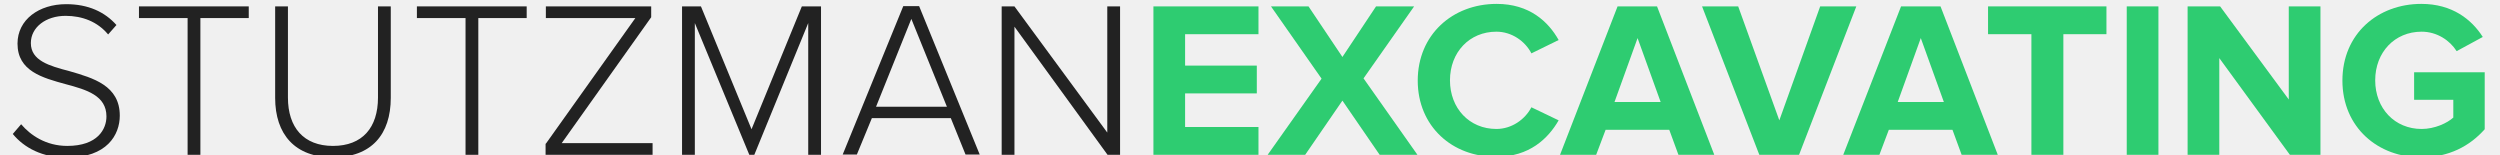
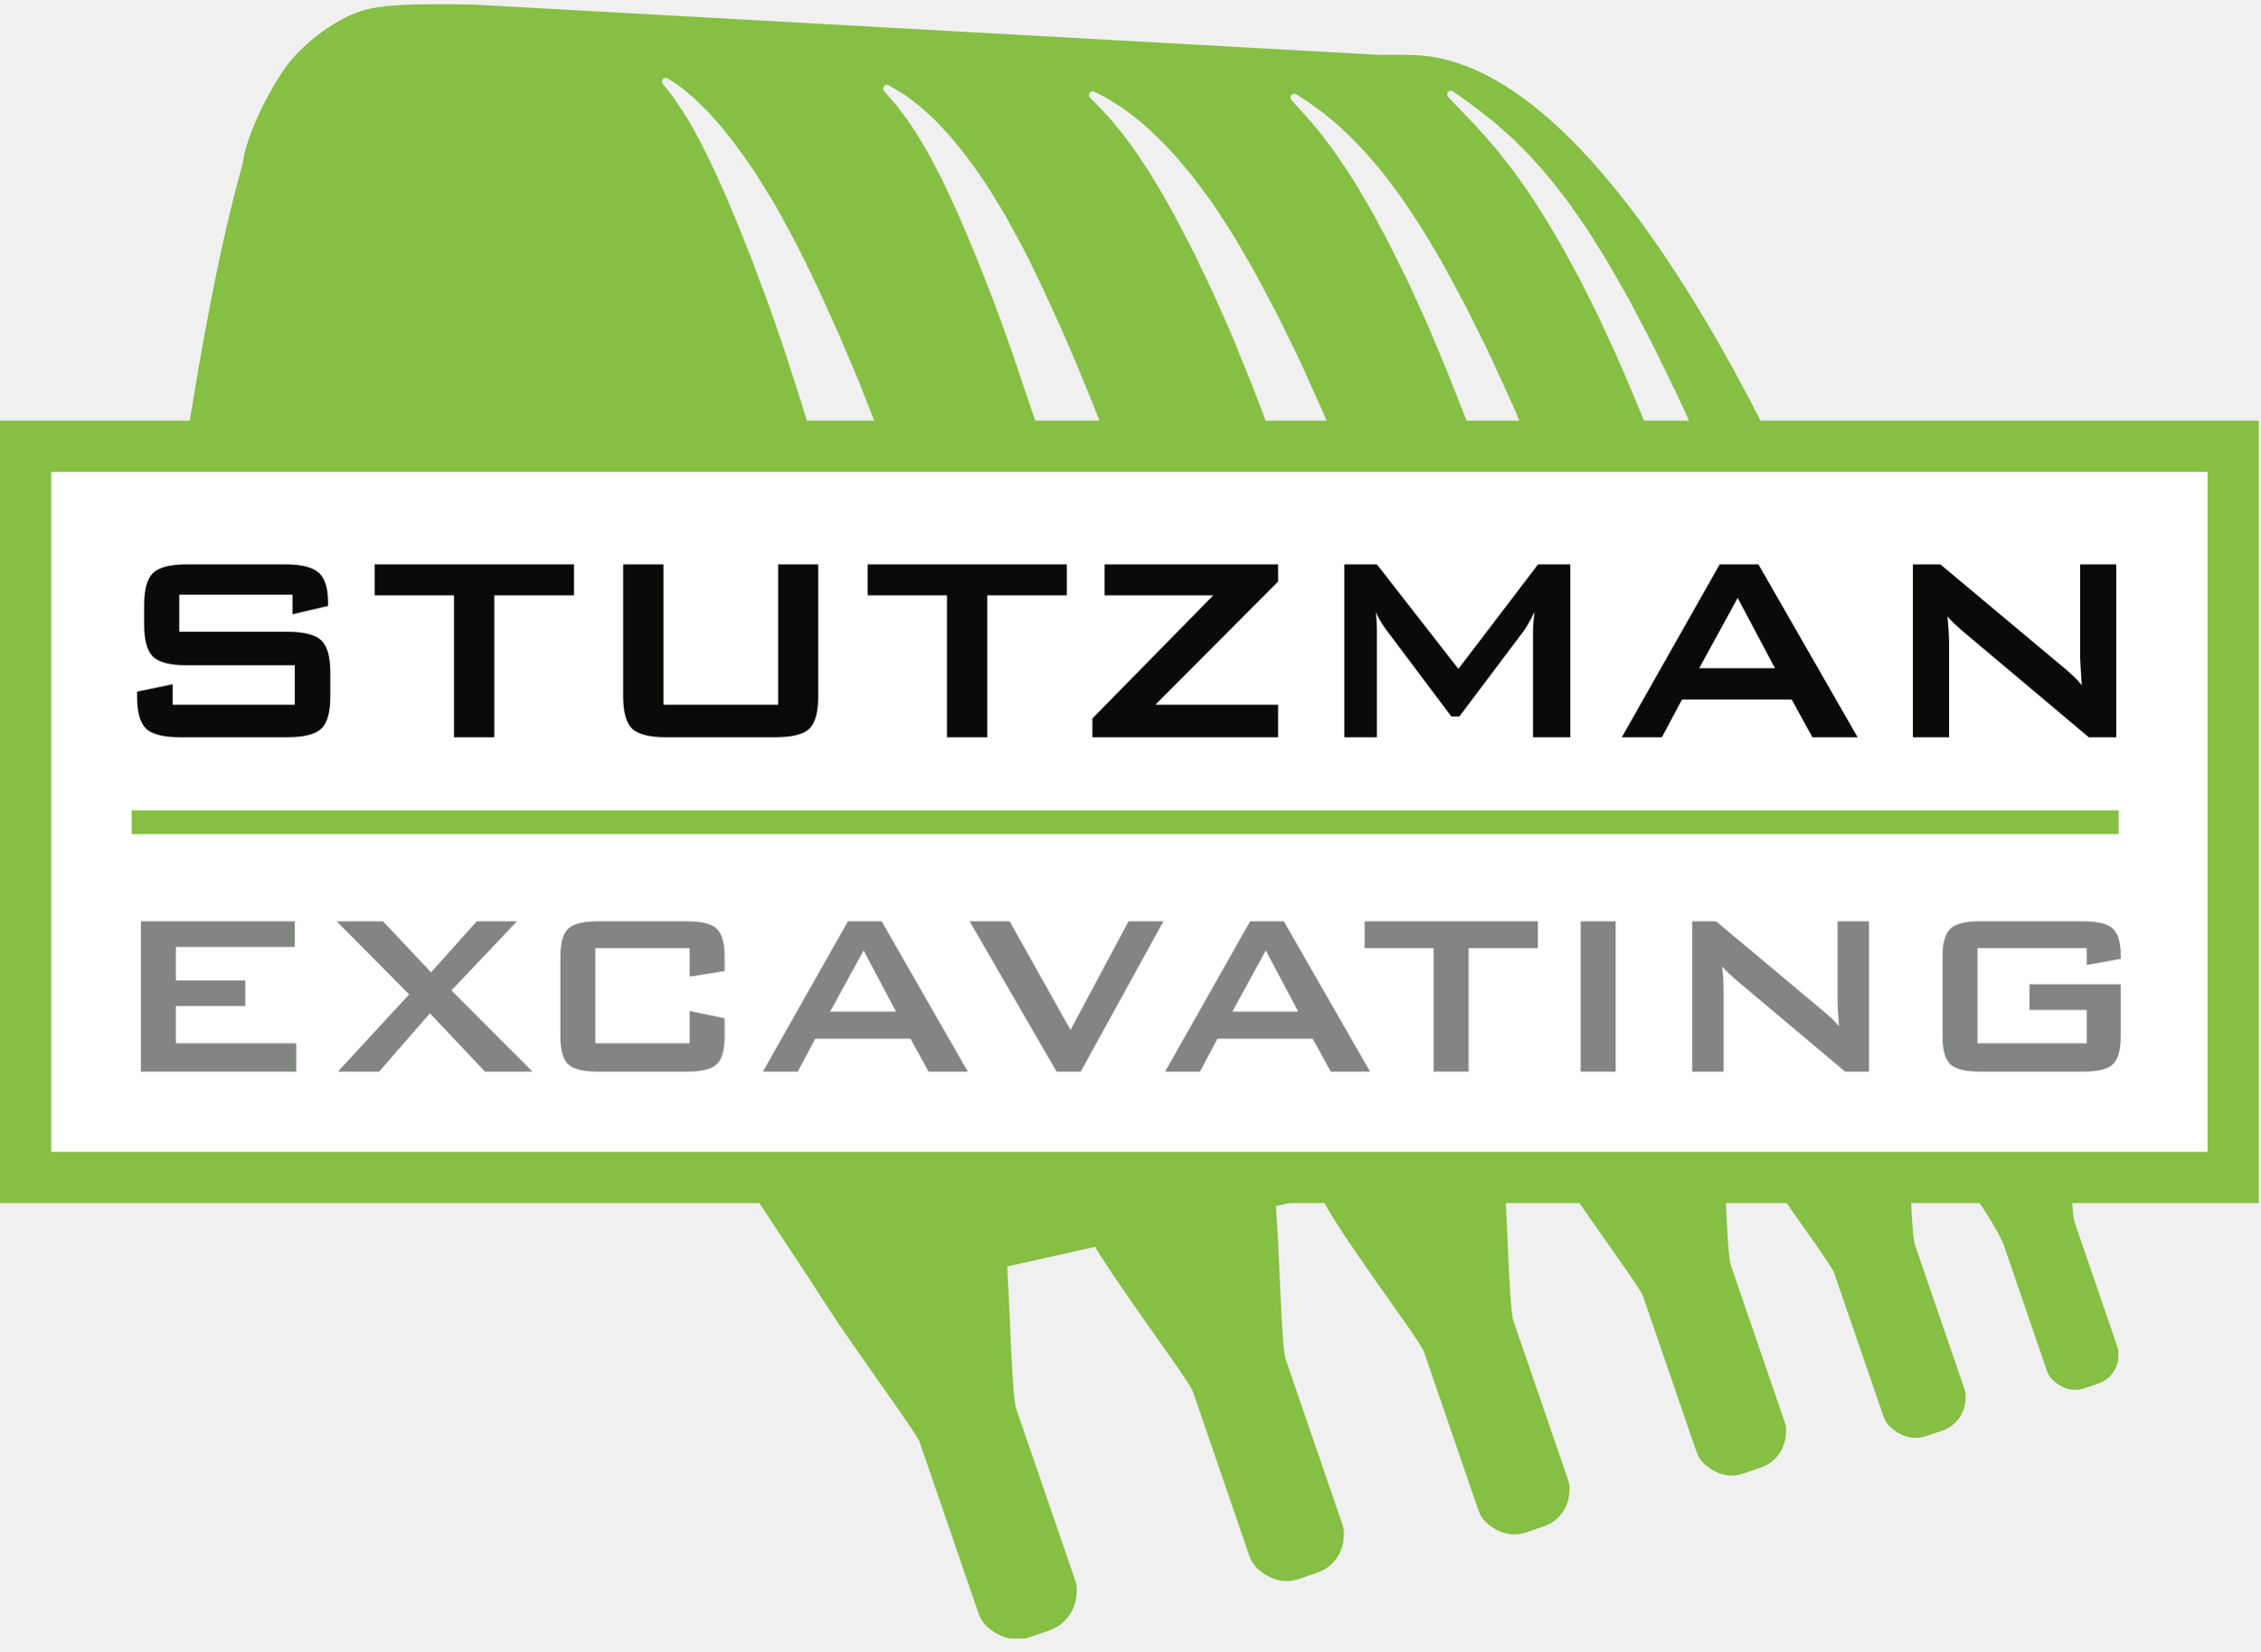
- <svg xmlns="http://www.w3.org/2000/svg" version="1.1" id="Layer_1" x="0px" y="0px" viewBox="0 0 899.5 55.7" style="enable-background:new 0 0 899.5 55.7;" xml:space="preserve">
-   <style type="text/css">
- 	.st0{fill:#222222;}
- 	.st1{fill:#2ECC71;}
- </style>
-   <g>
-     <path class="st0" d="M7.6,44.7c3.4,4,9,7.8,16.6,7.8c11,0,14.1-6.1,14.1-10.6c0-7.5-7.1-9.6-14.6-11.6C15.3,28,6.3,25.6,6.3,15.7   C6.3,7,14.1,1.5,23.8,1.5c8,0,13.9,2.8,18.1,7.5l-3,3.4c-3.8-4.6-9.3-6.7-15.3-6.7c-7.1,0-12.5,4.1-12.5,9.8   c0,6.3,6.6,8.2,13.9,10.1c8.6,2.5,18.1,5.2,18.1,16c0,6.9-4.6,15.1-19,15.1c-8.8,0-15.4-3.5-19.5-8.5L7.6,44.7z" />
-     <path class="st0" d="M67.5,6.5H50V2.3h39.5v4.2H72.1v49.2h-4.6V6.5z" />
-     <path class="st0" d="M99,2.3h4.6v32.8c0,10.8,5.7,17.4,16.2,17.4c10.6,0,16.2-6.6,16.2-17.4V2.3h4.6v32.9c0,13.2-7,21.4-20.8,21.4   c-13.7,0-20.8-8.3-20.8-21.4V2.3z" />
-     <path class="st0" d="M167.5,6.5H150V2.3h39.5v4.2h-17.4v49.2h-4.6V6.5z" />
-     <path class="st0" d="M196.4,51.7l32.2-45.2h-32.2V2.3h37.9v3.9l-32.2,45.3h32.7v4.2h-38.5v-4H196.4z" />
-     <path class="st0" d="M290.8,8.3l-19.4,47.4h-1.8L250,8.3v47.4h-4.6V2.3h6.8l18.2,44.2l18.1-44.2h6.9v53.4h-4.6V8.3z" />
-     <path class="st0" d="M342.1,42.5h-28.4l-5.4,13.1h-5.1L325,2.2h5.7l21.8,53.4h-5.1L342.1,42.5z M315.2,38.4h25.5L327.9,6.8   L315.2,38.4z" />
-     <path class="st0" d="M365,9.6v46.1h-4.6V2.3h4.6l33.4,45.4V2.3h4.6v53.4h-4.5L365,9.6z" />
-     <path class="st1" d="M415,55.7V2.3h37.8v10h-26.4v11.3h25.8v10h-25.8v12.1h26.4v10C452.8,55.7,415,55.7,415,55.7z" />
-     <path class="st1" d="M496.4,55.7L483,36.2l-13.4,19.5h-13.5l19.4-27.4l-18.2-26h13.5L483,20.5l12.1-18.2h13.7l-18.2,25.9L510,55.7   H496.4z" />
-     <path class="st1" d="M510.1,29c0-16.4,12.4-27.6,28.4-27.6c11.8,0,18.6,6.4,22.3,13l-9.8,4.8c-2.2-4.3-7-7.8-12.6-7.8   c-9.7,0-16.7,7.4-16.7,17.5s7,17.5,16.7,17.5c5.5,0,10.3-3.4,12.6-7.8l9.8,4.7c-3.8,6.6-10.6,13.1-22.3,13.1   C522.5,56.6,510.1,45.4,510.1,29z" />
-     <path class="st1" d="M603.9,55.7l-3.3-9h-22.9l-3.4,9h-13L582,2.3h14.2l20.6,53.4H603.9z M589.2,13.7l-8.3,23h16.6L589.2,13.7z" />
-     <path class="st1" d="M633,55.7L612.4,2.3h13l14.8,41l14.7-41h13l-20.6,53.4H633z" />
-     <path class="st1" d="M705.8,55.7l-3.3-9h-22.9l-3.4,9h-13L684,2.3h14.2l20.6,53.4H705.8z M691.1,13.7l-8.3,23h16.6L691.1,13.7z" />
-     <path class="st1" d="M730.9,55.7V12.3h-15.6v-10h42.6v10h-15.5v43.4H730.9z" />
-     <path class="st1" d="M765.2,55.7V2.3h11.4v53.4H765.2z" />
-     <path class="st1" d="M823.9,55.7l-25.4-34.8v34.8h-11.4V2.3h11.7l24.7,33.5V2.3h11.4v53.4H823.9z" />
-     <path class="st1" d="M842.8,29c0-16.9,12.8-27.6,28.4-27.6c11.1,0,18.1,5.6,22.1,11.9l-9.4,5.1c-2.4-3.8-7-7-12.6-7   c-9.7,0-16.7,7.4-16.7,17.5s7,17.5,16.7,17.5c4.7,0,9.2-2.1,11.4-4.1v-6.4h-14.1V26H894v20.5c-5.4,6.1-13,10.1-22.7,10.1   C855.6,56.7,842.8,45.8,842.8,29z" />
+ <svg xmlns="http://www.w3.org/2000/svg" xmlns:xlink="http://www.w3.org/1999/xlink" width="145px" height="106px" viewBox="0 0 145 106" version="1.1">
+   <defs>
+     <polygon id="path-1" points="0.26 105.169 126.488 105.169 126.488 0.259 0.26 0.259 0.26 105.169" />
+   </defs>
+   <g id="Page-1" stroke="none" stroke-width="1" fill="none" fill-rule="evenodd">
+     <g id="StutzmanExcavating-Logo_Plain">
+       <g id="Group-3" transform="translate(9.44186, 0)">
+         <mask id="mask-2" fill="white">
+           <use xlink:href="#path-1" />
+         </mask>
+         <g id="Clip-2" />
+         <path d="M33.063,5.103 C33.136,4.992 33.29,4.959 33.401,5.033 C33.401,5.033 33.558,5.136 33.856,5.329 C34.154,5.501 34.573,5.863 35.097,6.31 C35.342,6.547 35.613,6.81 35.907,7.096 C36.184,7.393 36.474,7.725 36.786,8.08 C37.388,8.803 38.037,9.645 38.675,10.6 C39.016,11.07 39.325,11.577 39.644,12.106 C39.965,12.635 40.315,13.177 40.622,13.752 C40.932,14.327 41.254,14.919 41.581,15.525 C41.891,16.136 42.204,16.76 42.515,17.403 C43.143,18.682 43.731,20.023 44.344,21.383 C44.918,22.755 45.544,24.139 46.078,25.55 C46.624,26.954 47.196,28.358 47.694,29.752 C48.203,31.147 48.715,32.516 49.162,33.853 C50.094,36.52 50.897,39.027 51.557,41.186 C52.233,43.335 52.733,45.144 53.108,46.405 C53.463,47.671 53.666,48.393 53.666,48.393 L53.672,48.418 C54.051,49.809 53.227,51.244 51.834,51.621 C50.44,51.998 49.005,51.173 48.631,49.783 L48.623,49.748 C48.623,49.748 48.427,49.032 48.089,47.778 C47.75,46.525 47.315,44.717 46.718,42.575 C46.432,41.501 46.123,40.335 45.794,39.102 C45.456,37.874 45.098,36.581 44.729,35.241 C44.375,33.894 43.956,32.525 43.555,31.124 C43.17,29.715 42.723,28.307 42.291,26.889 C42.083,26.181 41.853,25.478 41.624,24.779 C41.402,24.079 41.177,23.381 40.955,22.689 C40.485,21.318 40.03,19.958 39.541,18.67 C39.293,18.029 39.062,17.39 38.835,16.763 C38.588,16.149 38.346,15.547 38.115,14.963 C37.893,14.367 37.645,13.812 37.417,13.264 C37.191,12.715 36.964,12.191 36.735,11.694 C36.292,10.684 35.836,9.797 35.435,8.999 C35.22,8.614 35.018,8.252 34.836,7.909 C34.635,7.581 34.447,7.284 34.28,7.014 C33.93,6.493 33.663,6.086 33.424,5.811 C33.197,5.537 33.08,5.389 33.08,5.389 C33.018,5.31 33.004,5.192 33.063,5.103 Z M47.248,5.563 C47.312,5.446 47.462,5.407 47.58,5.475 C47.58,5.475 47.74,5.567 48.04,5.745 C48.189,5.836 48.375,5.936 48.59,6.076 C48.798,6.236 49.042,6.414 49.311,6.619 C49.594,6.821 49.849,7.079 50.152,7.346 C50.302,7.486 50.458,7.628 50.619,7.777 C50.763,7.935 50.914,8.1 51.074,8.271 C51.724,8.943 52.365,9.768 53.04,10.685 C53.364,11.147 53.7,11.636 54.034,12.148 C54.35,12.668 54.676,13.206 55.016,13.759 C55.629,14.887 56.305,16.067 56.895,17.333 C57.519,18.587 58.101,19.901 58.705,21.235 C59.294,22.57 59.869,23.938 60.426,25.312 C60.963,26.686 61.525,28.056 62.032,29.419 C62.538,30.782 63.044,32.121 63.499,33.427 C64.431,36.029 65.252,38.476 65.924,40.579 C66.604,42.681 67.128,44.443 67.512,45.672 C67.88,46.905 68.088,47.608 68.088,47.608 C68.445,48.83 67.76,50.114 66.542,50.489 C65.317,50.865 64.019,50.177 63.642,48.949 L63.635,48.93 C63.635,48.93 63.422,48.231 63.045,47.011 C62.679,45.79 62.184,44.027 61.54,41.937 C60.913,39.844 60.182,37.397 59.397,34.776 C59.012,33.465 58.576,32.13 58.161,30.756 C57.746,29.383 57.282,28.008 56.845,26.62 C56.382,25.243 55.917,23.873 55.46,22.517 C54.979,21.177 54.515,19.849 54.016,18.598 C53.534,17.328 53.041,16.125 52.565,14.986 C52.317,14.422 52.079,13.869 51.849,13.339 C51.604,12.815 51.364,12.311 51.138,11.827 C50.921,11.331 50.661,10.899 50.441,10.464 C50.225,10.023 49.987,9.633 49.769,9.256 C49.658,9.07 49.554,8.888 49.452,8.711 C49.34,8.544 49.233,8.382 49.129,8.227 C48.921,7.919 48.738,7.612 48.545,7.386 C48.358,7.139 48.193,6.918 48.048,6.727 C47.881,6.538 47.741,6.376 47.628,6.247 C47.397,5.986 47.276,5.847 47.276,5.847 C47.207,5.771 47.193,5.656 47.248,5.563 Z M60.447,5.992 C60.507,5.873 60.653,5.825 60.773,5.888 C60.773,5.888 60.931,5.971 61.235,6.124 C61.539,6.262 61.964,6.542 62.521,6.894 C63.043,7.277 63.685,7.742 64.343,8.36 C65.007,8.97 65.725,9.702 66.426,10.552 C66.604,10.76 66.789,10.978 66.977,11.198 C67.146,11.427 67.32,11.659 67.498,11.895 C67.846,12.376 68.234,12.859 68.573,13.385 C68.916,13.913 69.264,14.453 69.624,15.006 C69.961,15.57 70.303,16.146 70.643,16.739 C70.995,17.327 71.308,17.942 71.637,18.557 C71.961,19.176 72.312,19.799 72.624,20.436 C73.245,21.715 73.916,23.006 74.483,24.329 C75.076,25.646 75.675,26.959 76.211,28.271 C76.749,29.583 77.288,30.872 77.762,32.131 C78.248,33.391 78.721,34.607 79.137,35.77 C79.546,36.934 79.934,38.036 80.288,39.052 C80.996,41.086 81.516,42.801 81.909,43.994 C82.284,45.189 82.495,45.873 82.495,45.873 C82.826,46.944 82.243,48.087 81.174,48.439 C80.096,48.795 78.934,48.21 78.575,47.128 L78.566,47.098 C78.566,47.098 78.346,46.425 77.955,45.247 C77.568,44.068 77.068,42.367 76.385,40.359 C76.041,39.352 75.692,38.257 75.312,37.101 C74.923,35.951 74.514,34.737 74.084,33.482 C73.673,32.221 73.192,30.942 72.726,29.631 C72.271,28.317 71.764,27.006 71.26,25.69 C70.77,24.364 70.21,23.08 69.7,21.791 C69.444,21.148 69.149,20.531 68.88,19.908 C68.604,19.292 68.345,18.674 68.051,18.091 C67.762,17.502 67.487,16.918 67.221,16.348 C66.931,15.791 66.649,15.243 66.371,14.714 C66.111,14.167 65.814,13.673 65.545,13.179 C65.406,12.932 65.276,12.691 65.141,12.452 C65.002,12.222 64.866,11.999 64.73,11.774 C64.463,11.328 64.213,10.891 63.94,10.513 C63.669,10.128 63.447,9.726 63.183,9.401 C62.928,9.068 62.703,8.739 62.471,8.455 C62.239,8.173 62.027,7.913 61.833,7.679 C61.429,7.237 61.11,6.876 60.858,6.642 C60.616,6.403 60.49,6.276 60.49,6.276 C60.419,6.204 60.398,6.09 60.447,5.992 Z M73.39,6.126 C73.466,6.015 73.613,5.983 73.727,6.058 C73.727,6.058 73.872,6.151 74.146,6.328 C74.423,6.494 74.816,6.783 75.323,7.145 C75.563,7.34 75.828,7.559 76.122,7.793 C76.407,8.033 76.7,8.314 77.022,8.61 C77.641,9.212 78.316,9.929 78.988,10.752 C79.345,11.151 79.661,11.605 80.004,12.061 C80.174,12.293 80.35,12.527 80.526,12.765 C80.691,13.007 80.857,13.255 81.028,13.508 C81.704,14.515 82.362,15.608 83.023,16.749 C83.349,17.322 83.654,17.913 83.977,18.508 C84.3,19.102 84.626,19.706 84.925,20.322 C85.542,21.554 86.173,22.807 86.735,24.081 C87.024,24.715 87.315,25.351 87.604,25.985 C87.877,26.623 88.149,27.258 88.418,27.888 C88.957,29.15 89.466,30.399 89.932,31.617 C90.402,32.831 90.883,34 91.29,35.123 C91.704,36.242 92.101,37.299 92.447,38.28 C93.147,40.243 93.681,41.894 94.073,43.043 C94.452,44.198 94.665,44.856 94.665,44.856 C94.977,45.806 94.464,46.832 93.514,47.149 C92.563,47.47 91.527,46.956 91.208,46.004 L91.198,45.974 C91.198,45.974 90.98,45.324 90.597,44.185 C90.215,43.045 89.714,41.401 89.043,39.456 C88.703,38.482 88.358,37.423 87.989,36.304 C87.627,35.178 87.196,34.018 86.775,32.801 C86.559,32.195 86.341,31.578 86.122,30.956 C85.889,30.337 85.656,29.713 85.418,29.082 C85.186,28.45 84.954,27.81 84.718,27.17 C84.468,26.536 84.219,25.901 83.969,25.266 C83.474,23.987 82.942,22.734 82.426,21.494 C82.173,20.873 81.894,20.268 81.619,19.671 C81.345,19.078 81.085,18.482 80.807,17.907 C80.234,16.773 79.716,15.653 79.146,14.643 C79.009,14.384 78.879,14.129 78.748,13.88 C78.608,13.633 78.471,13.397 78.332,13.161 C78.058,12.69 77.802,12.224 77.53,11.8 C77.003,10.936 76.477,10.177 76.002,9.506 C75.751,9.178 75.52,8.871 75.306,8.589 C75.077,8.312 74.869,8.059 74.679,7.831 C74.287,7.386 73.979,7.036 73.753,6.794 C73.531,6.554 73.415,6.422 73.415,6.422 C73.347,6.344 73.328,6.222 73.39,6.126 Z M83.45,5.917 C83.524,5.811 83.676,5.787 83.784,5.865 C83.784,5.865 83.923,5.965 84.187,6.151 C84.457,6.334 84.835,6.617 85.323,6.981 C85.568,7.161 85.831,7.375 86.116,7.602 C86.413,7.827 86.715,8.086 87.034,8.375 C87.353,8.656 87.693,8.96 88.029,9.308 C88.368,9.648 88.73,10.003 89.072,10.402 C89.796,11.178 90.497,12.08 91.223,13.042 C91.568,13.538 91.925,14.045 92.285,14.564 C92.629,15.093 92.969,15.64 93.317,16.195 C93.673,16.748 93.989,17.328 94.324,17.914 C94.652,18.5 95.007,19.083 95.321,19.692 C95.946,20.906 96.62,22.13 97.208,23.384 C97.511,24.009 97.812,24.632 98.117,25.254 C98.416,25.876 98.69,26.506 98.978,27.125 C99.537,28.37 100.075,29.598 100.565,30.798 C101.056,31.997 101.559,33.15 101.989,34.256 C102.419,35.362 102.821,36.408 103.202,37.374 C103.946,39.309 104.507,40.941 104.927,42.073 C105.33,43.211 105.559,43.861 105.559,43.861 L105.562,43.868 C105.85,44.69 105.416,45.593 104.592,45.881 C103.768,46.169 102.866,45.738 102.58,44.913 L102.57,44.888 C102.57,44.888 102.345,44.242 101.947,43.113 C101.551,41.986 101.025,40.357 100.326,38.431 C99.98,37.466 99.609,36.42 99.214,35.313 C98.826,34.203 98.373,33.056 97.929,31.853 C97.49,30.649 96.994,29.426 96.495,28.179 C96.247,27.557 96.006,26.924 95.747,26.297 C95.484,25.674 95.221,25.047 94.953,24.419 C94.438,23.156 93.849,21.935 93.297,20.718 C93.027,20.104 92.706,19.526 92.422,18.937 C92.128,18.353 91.848,17.77 91.532,17.222 C91.229,16.666 90.928,16.12 90.636,15.585 C90.325,15.062 90.021,14.553 89.723,14.055 C89.116,13.071 88.519,12.156 87.92,11.344 C87.634,10.926 87.332,10.552 87.046,10.19 C86.768,9.824 86.487,9.488 86.218,9.18 C85.686,8.553 85.189,8.028 84.779,7.591 C83.945,6.724 83.47,6.228 83.47,6.228 C83.391,6.143 83.38,6.014 83.45,5.917 Z M6.195,49.235 C10.717,54.428 19.163,63.479 24.039,64.583 C27.813,65.437 33.595,68.594 36.962,73.704 C40.317,78.811 42.208,81.637 43.288,83.316 C43.402,83.498 43.525,83.693 43.656,83.892 C45.671,86.995 49.344,91.927 49.564,92.564 C49.853,93.4 53.3,103.441 53.3,103.441 C53.456,103.896 53.618,104.126 53.811,104.326 C54.669,105.133 55.676,105.397 56.632,105.067 L57.87,104.645 C58.825,104.316 59.459,103.489 59.6,102.555 C59.669,102.047 59.654,101.766 59.563,101.496 C59.498,101.314 56.179,91.647 55.762,90.437 C55.482,89.62 55.388,84.841 55.177,81.285 L60.813,80.022 C62.426,82.723 66.856,88.625 67.095,89.316 C67.372,90.121 70.684,99.772 70.684,99.772 C70.836,100.211 70.99,100.43 71.183,100.624 C72.001,101.401 72.97,101.656 73.891,101.339 L75.079,100.93 C76,100.614 76.607,99.821 76.746,98.92 C76.806,98.432 76.795,98.165 76.704,97.904 C76.646,97.727 73.452,88.434 73.052,87.268 C72.754,86.398 72.677,80.845 72.416,77.409 L75.329,76.756 C75.887,78.382 81.648,85.985 81.918,86.763 C82.185,87.535 85.377,96.842 85.377,96.842 C85.524,97.262 85.674,97.474 85.856,97.662 C86.648,98.408 87.58,98.655 88.464,98.352 L89.615,97.957 C90.499,97.652 91.088,96.882 91.218,96.02 C91.281,95.548 91.268,95.293 91.183,95.039 C91.123,94.868 88.047,85.91 87.661,84.791 C87.336,83.845 87.281,77.17 86.949,74.142 L89.572,73.551 C90.426,75.445 95.709,82.436 95.963,83.17 C96.226,83.935 99.37,93.09 99.37,93.09 C99.509,93.502 99.66,93.714 99.838,93.893 C100.617,94.632 101.536,94.876 102.404,94.57 L103.537,94.187 C104.407,93.886 104.981,93.132 105.112,92.278 C105.172,91.817 105.163,91.562 105.077,91.317 C105.018,91.15 101.992,82.333 101.613,81.228 C101.303,80.325 101.243,74.075 100.937,70.994 L101.655,70.834 C101.912,71.581 102.145,72.267 102.294,72.692 C102.787,74.122 107.995,80.995 108.231,81.696 C108.474,82.397 111.36,90.801 111.36,90.801 C111.489,91.183 111.624,91.376 111.79,91.544 C112.504,92.219 113.347,92.439 114.149,92.166 L115.188,91.811 C115.987,91.533 116.516,90.843 116.634,90.057 C116.69,89.636 116.677,89.4 116.602,89.176 C116.552,89.02 113.77,80.928 113.422,79.912 C113.075,78.9 113.069,70.592 112.575,69.16 C112.504,68.944 112.417,68.697 112.328,68.433 C112.988,69.273 113.456,70.63 113.707,71.368 C114.134,72.613 118.464,78.014 119.145,79.995 C119.357,80.606 121.86,87.917 121.86,87.917 C121.979,88.245 122.095,88.412 122.241,88.557 C122.862,89.143 123.593,89.339 124.29,89.099 L125.192,88.791 C125.888,88.55 126.349,87.948 126.451,87.268 C126.501,86.897 126.491,86.693 126.424,86.498 C126.379,86.365 123.963,79.327 123.659,78.446 C123.357,77.565 123.348,70.342 122.922,69.098 C122.679,68.385 122.311,67.316 121.952,66.267 L116.674,50.903 C116.674,50.903 116.436,50.204 116.341,49.929 C115.563,47.669 113.715,46.022 111.36,45.183 C105.984,30.242 93.756,4.058 81.383,3.541 C80.618,3.51 79.863,3.506 79.121,3.526 L20.95,0.294 C20.95,0.294 16.509,0.125 14.404,0.531 C12.299,0.938 9.925,2.85 8.873,4.324 C7.825,5.801 6.344,8.666 6.131,10.501 C2.725,22.446 0.385,44.477 0.26,44.953 L6.195,49.235 Z" id="Fill-1" fill="#85BF43" mask="url(#mask-2)" />
+       </g>
+       <polygon id="Fill-4" fill="#FFFFFF" points="1.644 75.567 143.273 75.567 143.273 28.642 1.644 28.642" />
+       <path d="M3.286,73.924 L141.63,73.924 L141.63,30.285 L3.286,30.285 L3.286,73.924 Z M0,77.211 L144.916,77.211 L144.916,26.998 L0,26.998 L0,77.211 Z" id="Fill-5" fill="#85BF43" />
+       <polyline id="Fill-6" fill="#828582" points="9.039 68.775 9.039 59.13 18.913 59.13 18.913 60.773 11.284 60.773 11.284 62.926 15.737 62.926 15.737 64.569 11.284 64.569 11.284 66.959 19.004 66.959 19.004 68.775 9.039 68.775" />
+       <polyline id="Fill-7" fill="#828582" points="21.678 68.775 26.249 63.82 21.596 59.13 24.57 59.13 27.655 62.406 30.584 59.13 33.166 59.13 28.959 63.565 34.161 68.775 31.113 68.775 27.581 65.034 24.324 68.775 21.678 68.775" />
+       <path d="M44.245,60.855 L38.194,60.855 L38.194,66.959 L44.245,66.959 L44.245,64.888 L46.489,65.353 L46.489,66.494 C46.489,67.376 46.324,67.977 45.991,68.296 C45.66,68.615 45.03,68.775 44.098,68.775 L38.341,68.775 C37.403,68.775 36.771,68.615 36.442,68.296 C36.114,67.977 35.95,67.376 35.95,66.494 L35.95,61.411 C35.95,60.535 36.114,59.936 36.442,59.614 C36.771,59.292 37.403,59.13 38.341,59.13 L44.098,59.13 C45.03,59.13 45.66,59.292 45.991,59.614 C46.324,59.936 46.489,60.535 46.489,61.411 L46.489,62.324 L44.245,62.68 L44.245,60.855" id="Fill-8" fill="#828582" />
+       <path d="M53.26,64.924 L57.484,64.924 L55.403,61 L53.26,64.924 Z M48.943,68.775 L54.4,59.13 L56.563,59.13 L62.092,68.775 L59.574,68.775 L58.415,66.667 L52.302,66.667 L51.18,68.775 L48.943,68.775 L48.943,68.775 Z" id="Fill-9" fill="#828582" />
+       <polyline id="Fill-10" fill="#828582" points="67.786 68.775 62.211 59.13 64.775 59.13 68.681 66.101 72.403 59.13 74.639 59.13 69.338 68.775 67.786 68.775" />
+       <path d="M79.064,64.924 L83.289,64.924 L81.209,61 L79.064,64.924 Z M74.749,68.775 L80.205,59.13 L82.368,59.13 L87.898,68.775 L85.379,68.775 L84.22,66.667 L78.106,66.667 L76.984,68.775 L74.749,68.775 L74.749,68.775 Z" id="Fill-11" fill="#828582" />
+       <polyline id="Fill-12" fill="#828582" points="94.221 60.855 94.221 68.775 91.977 68.775 91.977 60.855 87.55 60.855 87.55 59.13 98.665 59.13 98.665 60.855 94.221 60.855" />
+       <polygon id="Fill-13" fill="#828582" points="101.412 68.775 103.656 68.775 103.656 59.13 101.412 59.13" />
+       <path d="M108.566,68.775 L108.566,59.13 L110.099,59.13 L116.888,64.815 C117.119,65.004 117.323,65.181 117.499,65.348 C117.675,65.516 117.837,65.688 117.982,65.864 C117.946,65.323 117.922,64.94 117.909,64.715 C117.897,64.489 117.892,64.316 117.892,64.195 L117.892,59.13 L119.908,59.13 L119.908,68.775 L118.375,68.775 L111.294,62.817 C111.124,62.664 110.975,62.527 110.847,62.406 C110.719,62.284 110.601,62.16 110.491,62.032 C110.522,62.33 110.544,62.611 110.559,62.876 C110.574,63.14 110.582,63.37 110.582,63.565 L110.582,68.775 L108.566,68.775" id="Fill-14" fill="#828582" />
+       <path d="M133.879,60.855 L126.87,60.855 L126.87,66.959 L133.879,66.959 L133.879,64.815 L130.21,64.815 L130.21,63.172 L136.059,63.172 L136.059,66.494 C136.059,67.376 135.895,67.977 135.567,68.296 C135.238,68.615 134.605,68.775 133.668,68.775 L127.017,68.775 C126.079,68.775 125.447,68.615 125.119,68.296 C124.79,67.977 124.626,67.376 124.626,66.494 L124.626,61.411 C124.626,60.535 124.79,59.936 125.119,59.614 C125.447,59.292 126.079,59.13 127.017,59.13 L133.668,59.13 C134.593,59.13 135.223,59.288 135.557,59.604 C135.892,59.921 136.059,60.493 136.059,61.32 L136.059,61.539 L133.879,61.931 L133.879,60.855" id="Fill-15" fill="#828582" />
+       <path d="M18.766,38.163 L11.503,38.163 L11.503,40.545 L18.42,40.545 C19.505,40.545 20.238,40.732 20.619,41.102 C21.001,41.473 21.192,42.162 21.192,43.17 L21.192,44.692 C21.192,45.699 21.001,46.389 20.619,46.76 C20.238,47.13 19.505,47.316 18.42,47.316 L11.566,47.316 C10.481,47.316 9.748,47.13 9.367,46.76 C8.985,46.389 8.794,45.699 8.794,44.692 L8.794,44.388 L11.073,43.915 L11.073,45.227 L18.913,45.227 L18.913,42.697 L11.996,42.697 C10.918,42.697 10.19,42.512 9.813,42.141 C9.435,41.77 9.246,41.081 9.246,40.073 L9.246,38.845 C9.246,37.838 9.435,37.148 9.813,36.777 C10.19,36.406 10.918,36.221 11.996,36.221 L18.294,36.221 C19.337,36.221 20.056,36.399 20.451,36.756 C20.846,37.113 21.045,37.747 21.045,38.656 L21.045,38.887 L18.766,39.422 L18.766,38.163" id="Fill-16" fill="#0A0A08" />
+       <polyline id="Fill-17" fill="#0A0A08" points="31.71 38.205 31.71 47.316 29.127 47.316 29.127 38.205 24.036 38.205 24.036 36.221 36.821 36.221 36.821 38.205 31.71 38.205" />
+       <path d="M42.563,36.221 L42.563,45.227 L49.921,45.227 L49.921,36.221 L52.493,36.221 L52.493,44.692 C52.493,45.707 52.304,46.398 51.926,46.765 C51.549,47.132 50.821,47.316 49.742,47.316 L42.73,47.316 C41.66,47.316 40.934,47.132 40.553,46.765 C40.171,46.398 39.98,45.707 39.98,44.692 L39.98,36.221 L42.563,36.221" id="Fill-18" fill="#0A0A08" />
+       <polyline id="Fill-19" fill="#0A0A08" points="63.336 38.205 63.336 47.316 60.754 47.316 60.754 38.205 55.662 38.205 55.662 36.221 68.447 36.221 68.447 38.205 63.336 38.205" />
+       <polyline id="Fill-20" fill="#0A0A08" points="70.085 47.316 70.085 46.109 77.842 38.205 70.862 38.205 70.862 36.221 81.999 36.221 81.999 37.323 74.126 45.227 81.999 45.227 81.999 47.316 70.085 47.316" />
+       <path d="M86.25,47.316 L86.25,36.221 L88.339,36.221 L93.566,42.929 L98.678,36.221 L100.746,36.221 L100.746,47.316 L98.353,47.316 L98.353,40.462 C98.353,40.329 98.362,40.161 98.379,39.958 C98.396,39.755 98.42,39.528 98.448,39.275 C98.307,39.563 98.185,39.799 98.08,39.984 C97.975,40.17 97.88,40.321 97.797,40.441 L93.63,45.983 L93.115,45.983 L88.937,40.42 C88.784,40.21 88.652,40.012 88.544,39.826 C88.435,39.642 88.345,39.461 88.276,39.286 C88.297,39.517 88.312,39.727 88.323,39.916 C88.334,40.104 88.339,40.287 88.339,40.462 L88.339,47.316 L86.25,47.316" id="Fill-21" fill="#0A0A08" />
+       <path d="M109.017,42.886 L113.878,42.886 L111.485,38.373 L109.017,42.886 Z M104.053,47.316 L110.33,36.221 L112.817,36.221 L119.179,47.316 L116.281,47.316 L114.948,44.891 L107.916,44.891 L106.625,47.316 L104.053,47.316 L104.053,47.316 Z" id="Fill-22" fill="#0A0A08" />
+       <path d="M122.727,47.316 L122.727,36.221 L124.49,36.221 L132.3,42.761 C132.566,42.977 132.8,43.182 133.003,43.375 C133.206,43.567 133.391,43.765 133.559,43.968 C133.517,43.345 133.49,42.904 133.476,42.645 C133.461,42.386 133.455,42.187 133.455,42.047 L133.455,36.221 L135.774,36.221 L135.774,47.316 L134.01,47.316 L125.865,40.462 C125.669,40.287 125.498,40.129 125.351,39.99 C125.204,39.849 125.067,39.706 124.941,39.559 C124.977,39.902 125.003,40.226 125.02,40.53 C125.037,40.835 125.047,41.098 125.047,41.322 L125.047,47.316 L122.727,47.316" id="Fill-23" fill="#0A0A08" />
+       <polygon id="Fill-24" fill="#86BF43" points="8.446 53.526 135.93 53.526 135.93 52.006 8.446 52.006" />
+     </g>
  </g>
</svg>
